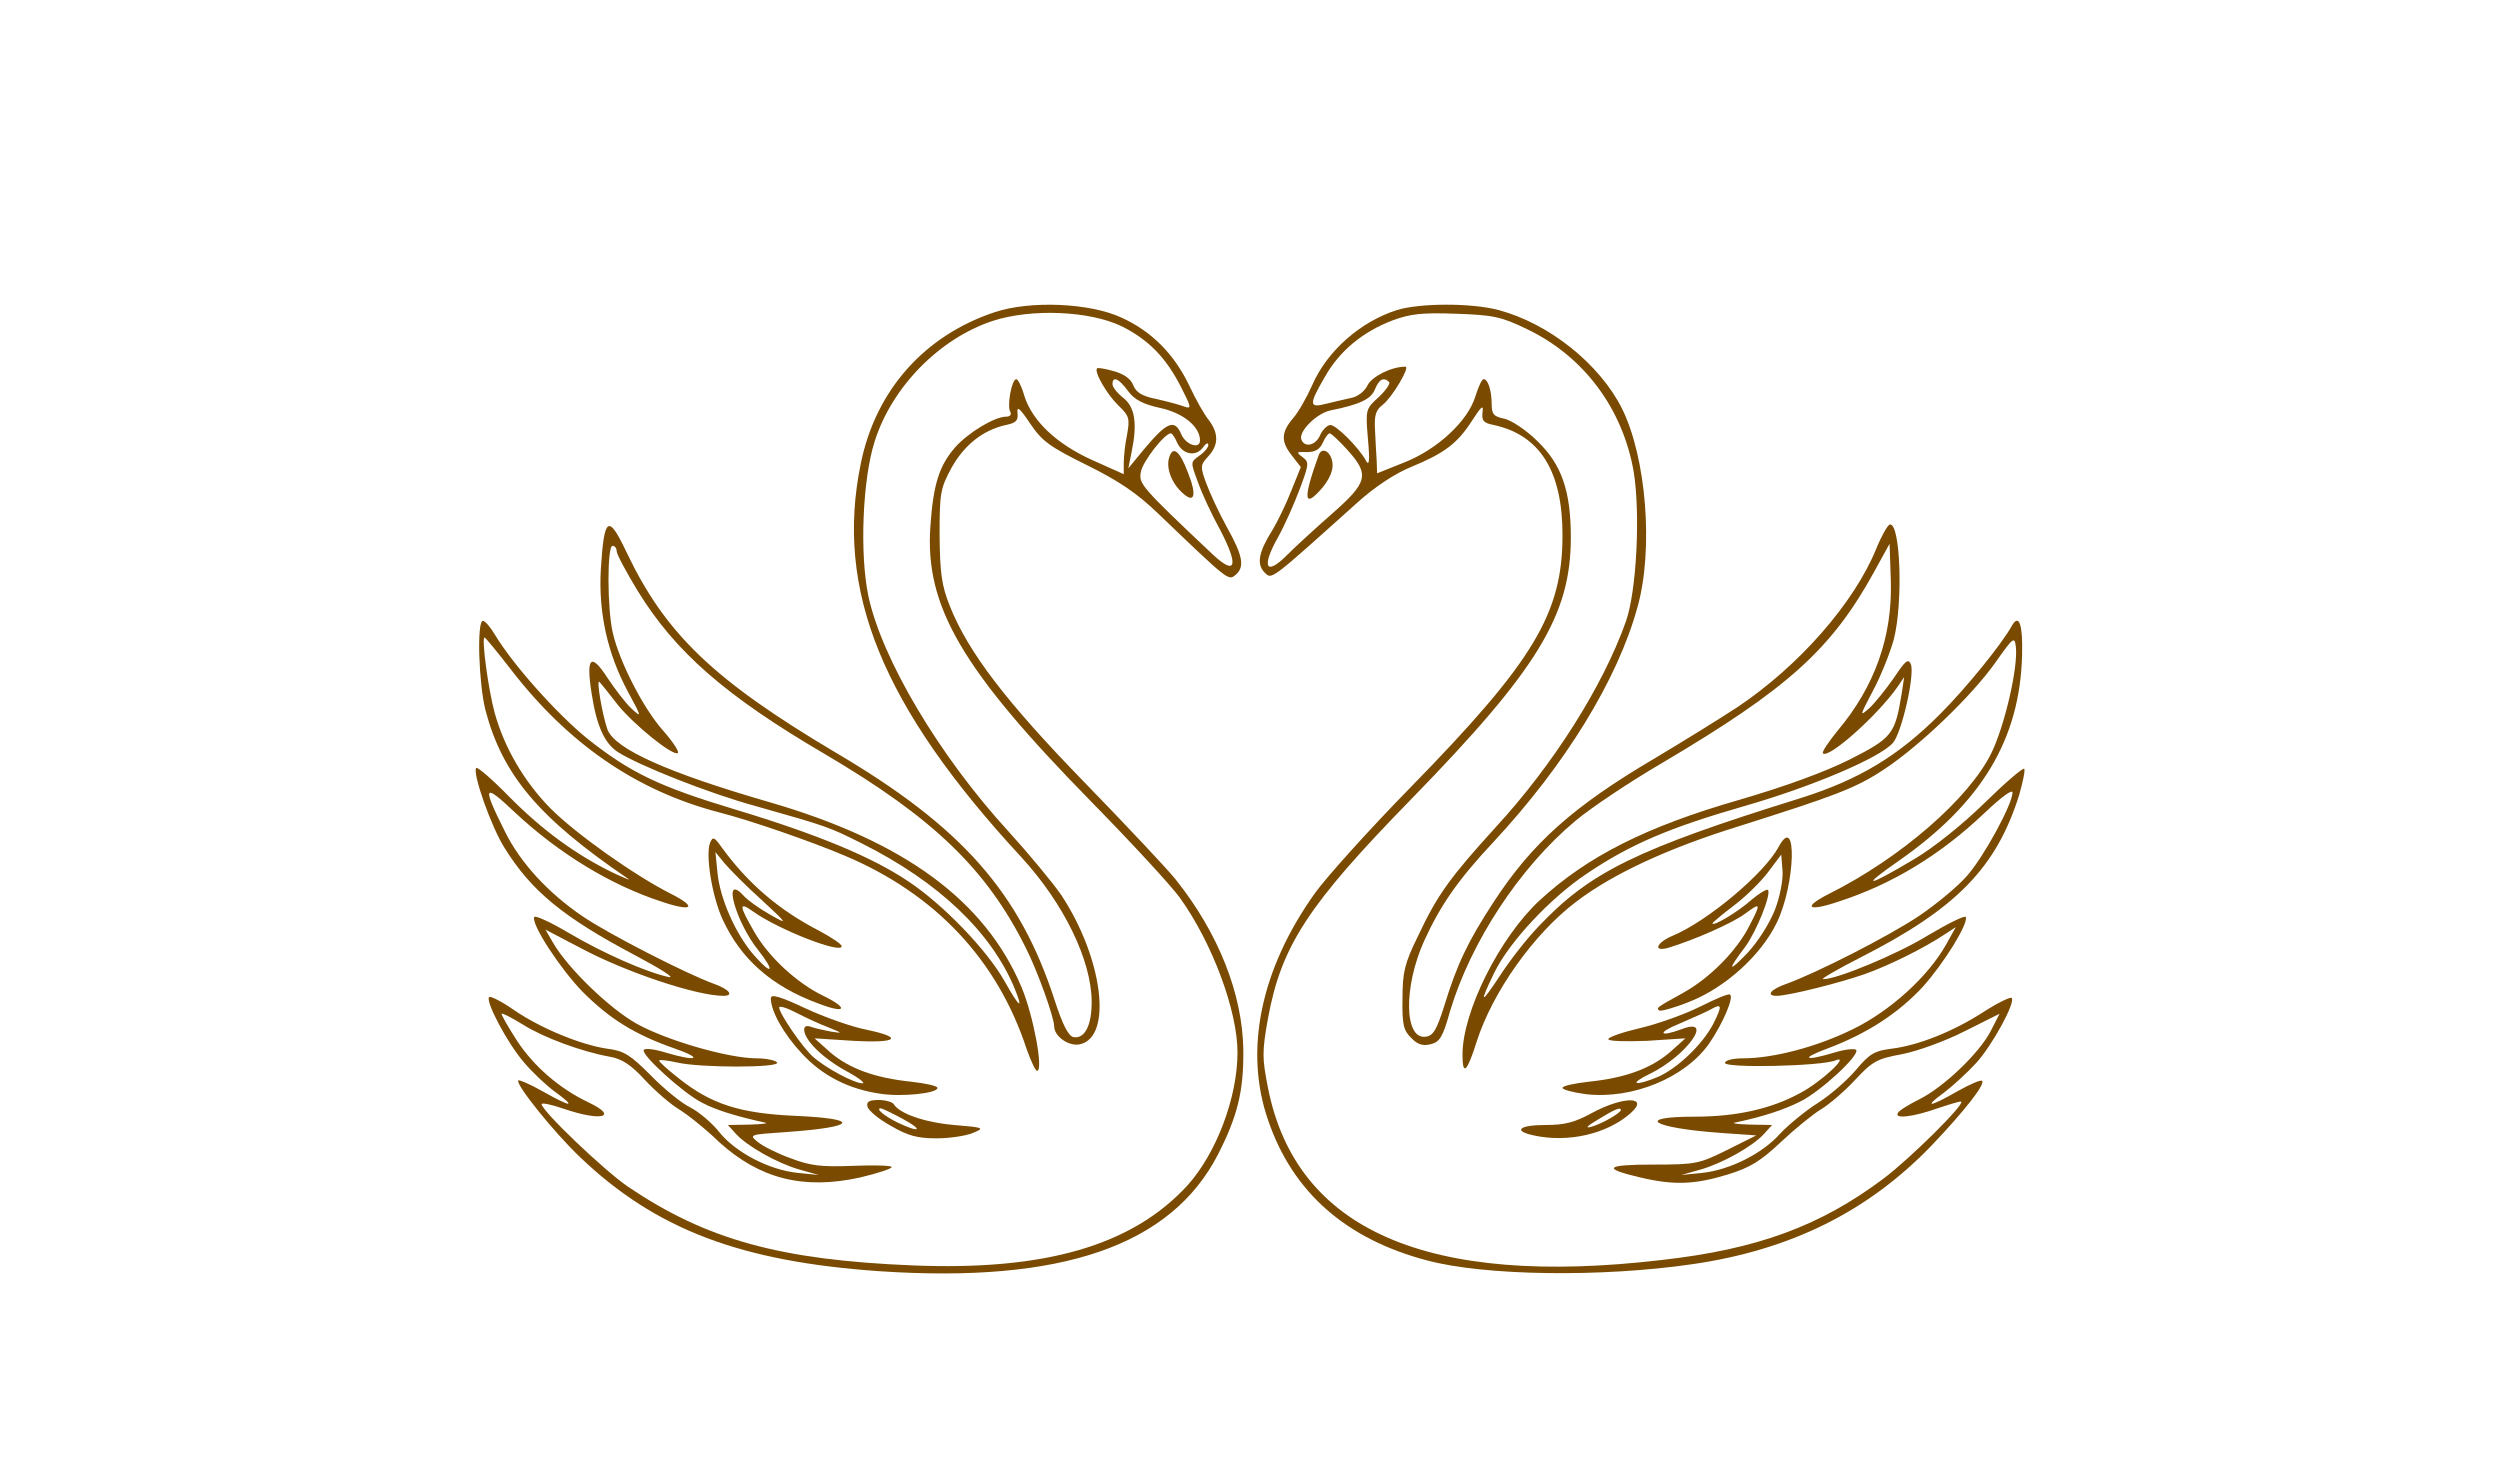
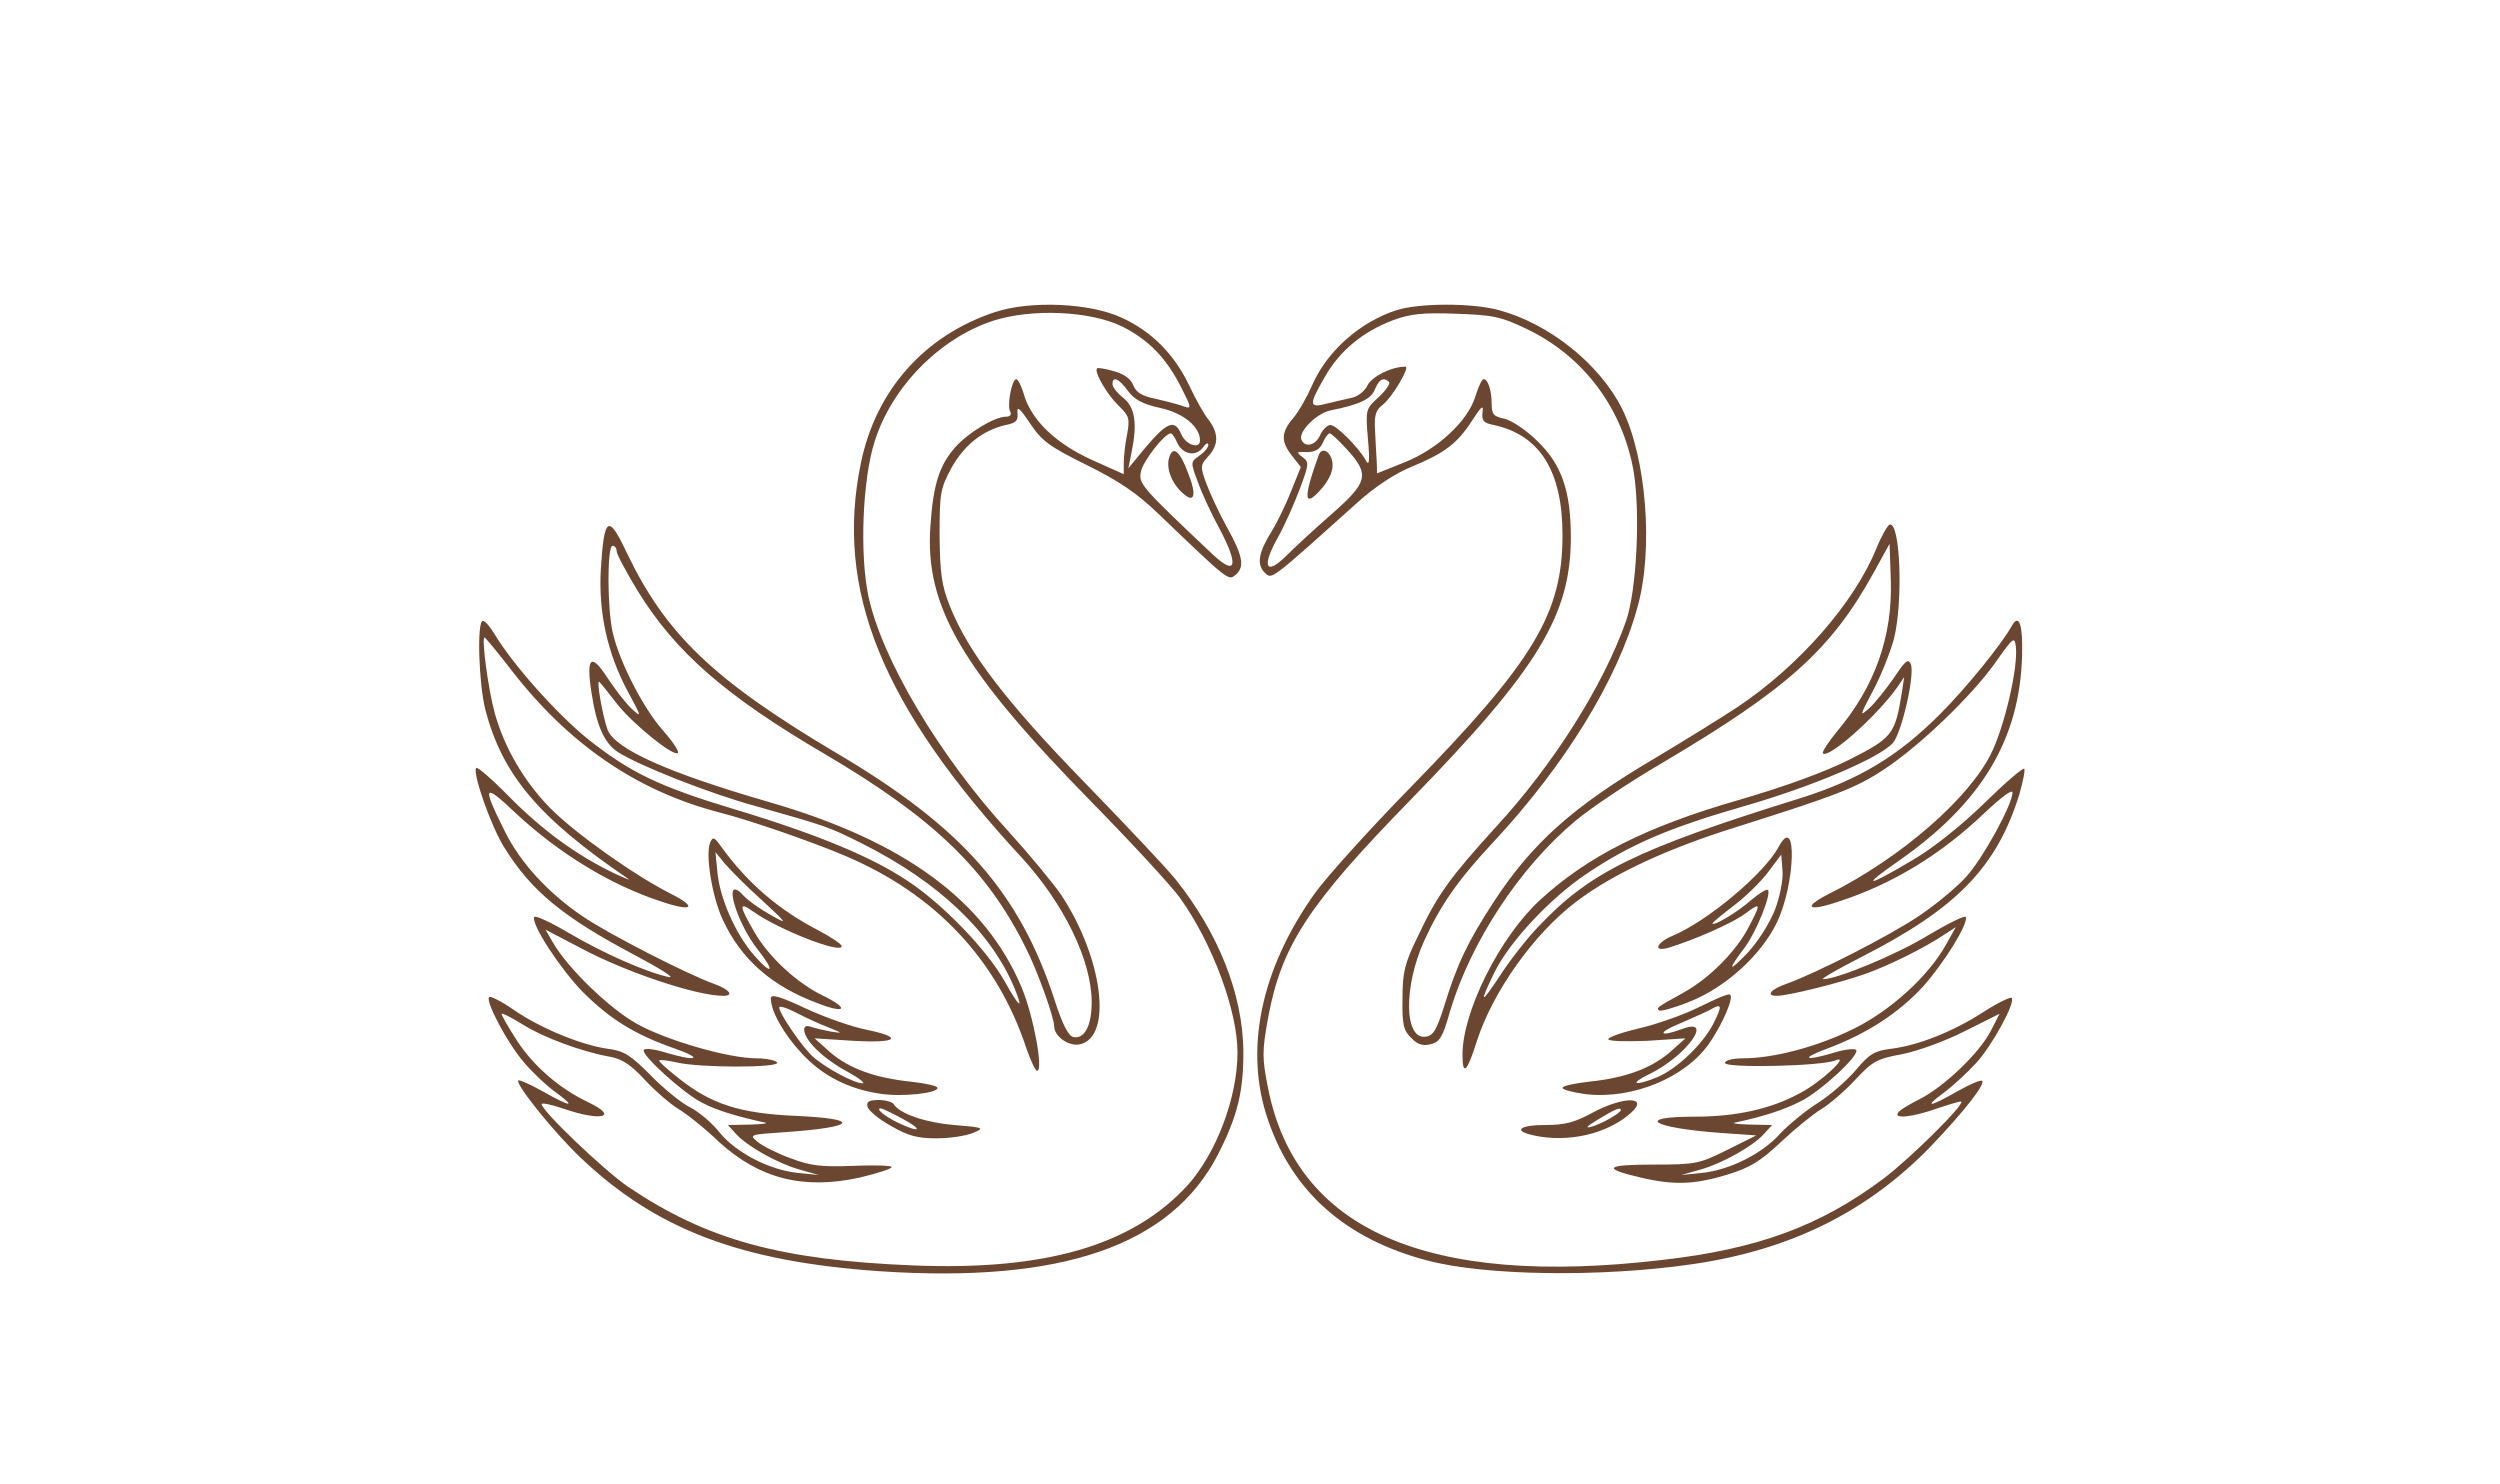
<svg xmlns="http://www.w3.org/2000/svg" version="1.0" width="600pt" height="356pt" viewBox="0 0 600 356" preserveAspectRatio="xMidYMid meet">
-   <g transform="translate(0,356) scale(0.1,-0.1)" fill="#7a4a00" stroke="none">
+   <g transform="translate(0,356) scale(0.1,-0.1)" fill="#6b4630" stroke="none">
    <path d="M2388 2811 c-169 -56 -286 -187 -322 -363 -63 -305 51 -584 385 -945 102 -111 169 -248 169 -348 0 -57 -17 -89 -44 -84 -12 3 -26 30 -45 89 -84 258 -222 415 -524 593 -295 175 -410 286 -503 481 -44 93 -54 87 -62 -40 -6 -104 16 -203 65 -294 33 -61 34 -64 9 -41 -15 14 -40 47 -58 74 -40 62 -52 50 -38 -38 12 -78 31 -119 63 -140 50 -32 218 -99 332 -130 173 -49 173 -49 255 -90 183 -92 309 -212 365 -347 22 -54 12 -47 -24 17 -42 75 -149 186 -233 241 -85 57 -217 112 -413 171 -183 55 -253 89 -355 170 -74 60 -180 179 -223 251 -10 17 -23 32 -28 32 -15 0 -10 -151 6 -214 41 -156 128 -259 341 -404 11 -7 -6 0 -36 14 -88 43 -169 102 -248 182 -40 41 -76 72 -79 69 -10 -11 36 -142 68 -192 64 -103 140 -166 312 -257 62 -33 99 -56 82 -53 -55 12 -159 58 -240 106 -44 26 -81 43 -83 38 -7 -18 64 -126 117 -180 65 -65 125 -102 219 -135 72 -25 56 -33 -21 -10 -26 8 -49 11 -52 6 -7 -11 96 -105 141 -127 34 -18 85 -33 149 -47 11 -2 -4 -4 -34 -5 l-54 -1 19 -21 c27 -30 100 -71 153 -86 l46 -13 -50 5 c-69 7 -149 49 -188 97 -17 22 -49 49 -70 60 -21 10 -64 45 -95 77 -49 49 -64 59 -104 64 -63 9 -161 49 -226 94 -29 20 -55 33 -58 30 -10 -9 44 -111 83 -156 20 -24 55 -57 76 -72 52 -38 38 -37 -31 2 -30 17 -56 28 -58 26 -8 -8 84 -123 148 -184 182 -174 386 -251 720 -274 436 -29 698 61 811 280 47 92 62 152 61 251 -2 134 -59 280 -163 410 -20 25 -117 128 -216 230 -189 194 -282 315 -326 427 -19 48 -23 77 -24 168 0 103 2 113 29 163 31 55 76 90 130 102 25 5 30 11 28 29 -2 18 6 11 30 -25 29 -43 47 -56 136 -100 77 -38 121 -68 170 -115 171 -164 170 -163 187 -149 23 19 18 46 -20 114 -19 34 -41 82 -50 106 -15 41 -14 44 5 65 25 27 25 55 1 87 -11 13 -32 51 -47 83 -36 75 -90 130 -163 163 -76 35 -218 41 -303 13z m304 -34 c64 -32 107 -75 144 -149 23 -45 24 -50 7 -44 -10 4 -40 12 -66 18 -36 7 -50 16 -57 33 -6 16 -22 27 -46 34 -21 6 -39 9 -41 7 -8 -8 24 -63 51 -89 26 -25 28 -31 21 -70 -5 -23 -8 -54 -8 -69 l0 -26 -76 34 c-86 39 -144 94 -163 155 -6 22 -15 39 -19 39 -11 0 -23 -66 -14 -79 3 -6 -1 -11 -10 -11 -28 0 -91 -38 -123 -74 -38 -44 -52 -88 -59 -188 -14 -193 75 -345 387 -663 97 -99 192 -202 212 -230 78 -109 138 -271 138 -371 0 -108 -51 -243 -121 -320 -132 -143 -340 -204 -658 -191 -320 13 -496 62 -684 189 -57 39 -207 182 -207 198 0 4 24 -1 53 -11 90 -31 133 -20 60 15 -70 33 -132 87 -172 148 -22 34 -39 64 -37 65 2 2 25 -10 51 -26 49 -31 141 -65 208 -77 29 -5 51 -19 84 -55 25 -27 62 -59 82 -71 20 -12 64 -47 97 -79 97 -88 202 -115 338 -85 42 10 76 21 76 25 0 4 -42 5 -92 3 -77 -3 -103 0 -150 18 -31 11 -67 29 -79 39 -22 18 -21 18 67 24 171 12 182 32 22 39 -133 6 -201 28 -279 90 -28 22 -49 41 -47 43 2 2 21 0 43 -5 55 -13 248 -13 240 0 -3 5 -26 10 -49 10 -68 0 -216 43 -288 83 -66 37 -166 134 -201 195 l-18 31 84 -44 c108 -58 279 -115 343 -115 27 0 14 16 -23 29 -66 24 -252 119 -315 162 -84 57 -150 130 -186 203 -56 112 -52 118 24 46 105 -98 229 -174 352 -214 74 -25 87 -14 22 19 -87 44 -227 143 -289 205 -63 64 -111 146 -134 230 -15 55 -32 180 -24 180 2 0 30 -34 61 -74 139 -181 303 -294 503 -346 74 -19 216 -68 299 -103 219 -92 368 -251 438 -465 10 -28 21 -52 25 -52 16 0 -9 133 -37 200 -88 209 -282 351 -606 445 -242 70 -370 127 -388 174 -12 33 -28 125 -19 114 4 -4 24 -29 44 -55 39 -48 134 -125 144 -115 3 4 -13 28 -36 54 -47 53 -104 164 -120 233 -14 58 -14 210 -1 210 6 0 10 -6 10 -13 0 -7 23 -50 51 -96 90 -146 210 -251 449 -391 260 -153 388 -276 482 -465 28 -55 68 -167 68 -188 0 -25 37 -50 63 -43 78 19 53 208 -46 358 -20 29 -77 98 -127 153 -166 181 -304 414 -336 565 -21 101 -14 279 15 370 41 131 156 248 284 290 93 30 232 24 309 -13z m15 -155 c15 -21 36 -32 77 -41 56 -12 96 -45 96 -78 0 -22 -34 -11 -45 15 -16 37 -34 30 -90 -37 l-37 -45 8 40 c14 67 8 107 -20 129 -15 12 -26 26 -26 33 0 20 15 14 37 -16z m118 -124 c13 -29 45 -35 62 -12 7 10 13 13 13 6 0 -6 -10 -18 -22 -26 -21 -15 -21 -15 -3 -63 9 -26 33 -78 53 -114 45 -86 39 -112 -16 -61 -175 165 -179 171 -174 199 4 25 57 93 72 93 3 0 10 -10 15 -22z" />
    <path d="M1704 1537 c-11 -30 5 -128 30 -183 44 -96 118 -161 229 -202 67 -26 76 -13 13 18 -63 30 -132 94 -166 154 -37 64 -37 73 -2 48 62 -44 212 -102 212 -83 0 5 -24 21 -52 36 -99 51 -172 114 -235 200 -19 27 -22 28 -29 12z m123 -136 c65 -60 65 -61 21 -36 -25 14 -53 34 -63 45 -53 58 -20 -63 36 -132 40 -51 32 -60 -11 -11 -44 50 -82 136 -88 198 l-5 50 22 -27 c12 -14 51 -54 88 -87z" />
    <path d="M1850 1164 c0 -31 31 -86 75 -133 49 -53 112 -85 188 -96 51 -8 137 1 137 14 0 5 -29 11 -64 15 -86 9 -147 31 -193 70 l-38 34 93 -6 c107 -6 122 8 30 27 -35 7 -100 30 -145 51 -62 29 -83 35 -83 24z m139 -70 c34 -14 34 -14 6 -10 -16 3 -38 8 -47 11 -12 5 -18 2 -18 -6 0 -25 44 -68 100 -99 30 -16 48 -30 40 -30 -20 0 -89 37 -119 64 -25 22 -81 104 -81 118 0 5 19 -1 42 -13 23 -12 58 -28 77 -35z" />
    <path d="M2082 904 c2 -9 27 -30 56 -46 41 -24 64 -30 110 -30 31 0 71 6 87 13 29 12 27 13 -45 19 -70 6 -131 27 -145 50 -3 5 -20 10 -36 10 -23 0 -30 -4 -27 -16z m84 -29 c52 -28 42 -35 -12 -9 -31 15 -54 34 -40 34 3 0 26 -11 52 -25z" />
    <path d="M2806 2462 c-8 -25 6 -62 32 -85 29 -27 35 -6 13 49 -20 53 -36 65 -45 36z" />
    <path d="M3353 2816 c-88 -28 -168 -98 -204 -181 -12 -27 -32 -63 -45 -78 -30 -35 -30 -57 -3 -91 l21 -27 -23 -57 c-12 -31 -33 -74 -45 -94 -33 -52 -39 -82 -19 -102 18 -17 9 -24 224 169 41 37 90 69 127 84 80 33 111 56 146 110 23 36 29 41 26 22 -2 -21 2 -26 27 -31 111 -24 165 -111 165 -264 0 -189 -69 -303 -365 -606 -100 -102 -202 -216 -228 -252 -132 -184 -172 -380 -113 -548 59 -172 187 -284 381 -335 138 -37 418 -41 637 -9 235 34 421 126 574 285 80 84 129 147 121 155 -3 3 -29 -8 -59 -25 -68 -39 -83 -40 -32 -3 21 16 56 48 77 71 39 43 95 146 85 156 -3 3 -34 -12 -68 -34 -73 -47 -156 -80 -221 -88 -40 -5 -52 -12 -84 -50 -21 -25 -62 -61 -92 -80 -30 -19 -70 -52 -90 -73 -43 -49 -122 -88 -188 -95 l-50 -5 46 13 c53 15 126 56 153 86 l19 21 -54 1 c-30 1 -45 3 -34 5 66 14 115 30 155 50 49 24 143 111 135 124 -3 4 -26 2 -52 -6 -73 -22 -84 -15 -16 10 93 35 169 84 228 148 51 57 109 151 103 167 -2 5 -42 -15 -91 -44 -75 -46 -220 -106 -252 -105 -6 0 35 24 90 52 230 117 326 215 381 390 9 32 15 60 12 63 -3 3 -46 -34 -95 -82 -53 -52 -123 -108 -169 -135 -114 -68 -132 -70 -37 -4 199 139 291 292 296 494 2 72 -7 100 -24 71 -24 -44 -111 -151 -171 -211 -101 -102 -196 -159 -335 -203 -396 -123 -507 -178 -630 -308 -29 -30 -70 -83 -92 -117 -48 -73 -52 -71 -14 7 36 73 134 178 221 236 105 71 200 111 377 162 164 47 326 116 358 152 21 24 53 163 43 189 -6 14 -13 9 -40 -32 -19 -27 -45 -60 -59 -73 -25 -22 -24 -20 8 41 19 35 41 91 50 123 23 89 16 284 -10 276 -5 -2 -20 -28 -32 -58 -53 -130 -185 -281 -333 -380 -41 -27 -130 -82 -197 -122 -197 -116 -296 -204 -389 -347 -60 -92 -87 -147 -118 -249 -18 -56 -26 -71 -44 -73 -52 -8 -54 119 -4 230 40 87 81 146 167 238 171 184 297 388 345 563 39 139 21 359 -37 476 -54 108 -176 205 -297 237 -64 17 -187 17 -243 0z m312 -46 c136 -65 230 -191 256 -343 16 -100 7 -286 -19 -359 -55 -155 -174 -343 -312 -493 -110 -121 -140 -162 -187 -262 -32 -65 -37 -87 -37 -149 -1 -62 2 -77 21 -95 15 -16 28 -20 47 -15 21 5 29 17 46 79 50 166 166 344 301 457 37 31 131 94 210 140 299 177 404 271 506 456 l38 69 3 -89 c4 -133 -38 -253 -128 -360 -22 -27 -38 -51 -35 -54 13 -14 129 89 178 158 l17 25 -6 -40 c-16 -98 -23 -106 -125 -158 -60 -30 -156 -65 -266 -97 -222 -64 -363 -135 -478 -241 -96 -89 -185 -267 -185 -370 0 -53 11 -42 34 31 38 119 137 259 239 336 88 67 220 128 387 180 234 74 283 92 351 137 84 55 210 175 268 257 43 61 46 63 49 38 6 -49 -27 -191 -59 -256 -54 -109 -217 -251 -389 -337 -65 -33 -52 -44 22 -19 130 42 246 113 351 213 39 37 67 58 67 49 0 -28 -69 -155 -110 -201 -23 -26 -74 -68 -114 -95 -73 -49 -246 -137 -318 -163 -38 -13 -51 -29 -24 -29 28 0 151 31 211 52 59 21 142 62 193 96 l26 17 -24 -43 c-43 -76 -133 -158 -223 -202 -85 -42 -190 -70 -264 -70 -25 0 -43 -5 -43 -11 0 -13 231 -8 265 6 37 15 -33 -51 -84 -78 -69 -38 -153 -57 -253 -57 -147 0 -104 -27 62 -39 l85 -6 -70 -35 c-67 -33 -74 -35 -177 -35 -115 0 -125 -9 -31 -31 81 -19 130 -17 209 7 55 17 79 32 128 78 34 32 77 67 97 79 20 12 57 44 82 71 41 44 52 50 112 61 36 7 103 31 150 55 l84 42 -21 -41 c-27 -53 -113 -135 -171 -164 -26 -13 -49 -27 -52 -33 -10 -15 36 -10 95 11 30 10 56 18 57 16 8 -7 -122 -136 -187 -185 -151 -113 -301 -169 -532 -195 -563 -66 -878 72 -945 414 -14 71 -14 86 0 165 32 175 96 273 343 526 304 312 384 442 384 629 0 112 -22 175 -80 231 -26 26 -62 50 -79 54 -26 5 -31 11 -31 35 0 33 -9 60 -19 60 -5 0 -13 -19 -20 -41 -18 -60 -92 -128 -171 -159 l-65 -26 -1 31 c-1 16 -3 50 -4 74 -2 35 2 47 19 60 22 17 66 91 54 91 -34 0 -81 -24 -91 -45 -7 -14 -23 -27 -39 -30 -15 -3 -43 -10 -60 -14 -42 -11 -42 -2 -3 65 35 62 91 108 162 135 43 16 72 19 153 16 89 -3 108 -7 170 -37z m-331 -127 c3 -4 -8 -20 -25 -36 -31 -28 -32 -29 -26 -100 5 -55 3 -67 -5 -52 -17 31 -71 85 -85 85 -7 0 -19 -11 -25 -25 -11 -25 -38 -30 -45 -9 -6 19 37 62 70 69 70 14 98 27 107 51 10 24 21 30 34 17z m-100 -163 c53 -59 49 -77 -36 -152 -40 -35 -89 -80 -110 -101 -51 -51 -61 -27 -20 45 16 29 39 81 52 116 22 59 22 63 6 75 -16 12 -15 13 11 12 20 0 31 7 38 23 5 12 13 22 16 22 4 0 23 -18 43 -40z" />
    <path d="M4269 1528 c-34 -64 -171 -179 -255 -214 -38 -16 -48 -39 -11 -29 63 19 156 60 185 82 38 28 39 26 11 -28 -30 -60 -94 -125 -158 -161 -67 -37 -66 -37 -59 -43 3 -3 36 6 73 21 86 34 171 111 209 189 45 92 50 266 5 183z m-9 -151 c-13 -33 -40 -76 -66 -104 -47 -49 -49 -43 -6 14 27 36 64 128 55 137 -3 3 -21 -8 -40 -24 -31 -28 -93 -65 -93 -56 0 2 24 22 53 44 29 22 66 59 82 81 l30 40 3 -38 c2 -21 -6 -63 -18 -94z" />
    <path d="M4080 1144 c-36 -18 -100 -41 -142 -51 -43 -10 -78 -22 -78 -27 0 -5 41 -6 93 -4 l92 6 -38 -34 c-46 -39 -107 -61 -193 -70 -35 -4 -64 -10 -64 -15 0 -4 25 -11 56 -15 111 -13 239 39 297 123 32 47 59 110 49 116 -4 3 -36 -11 -72 -29z m32 -41 c-26 -50 -87 -108 -134 -128 -56 -23 -70 -17 -18 8 88 43 156 138 76 107 -54 -20 -60 -9 -6 13 30 13 64 28 75 34 28 16 29 10 7 -34z" />
    <path d="M3821 889 c-42 -23 -66 -29 -112 -29 -63 0 -79 -14 -28 -25 82 -18 175 3 232 53 47 41 -16 42 -92 1z m69 7 c0 -7 -45 -33 -70 -40 -17 -5 -12 1 15 17 39 24 55 31 55 23z" />
    <path d="M3165 2468 c-39 -108 -36 -131 10 -77 16 20 25 41 23 57 -3 28 -25 41 -33 20z" />
  </g>
</svg>
